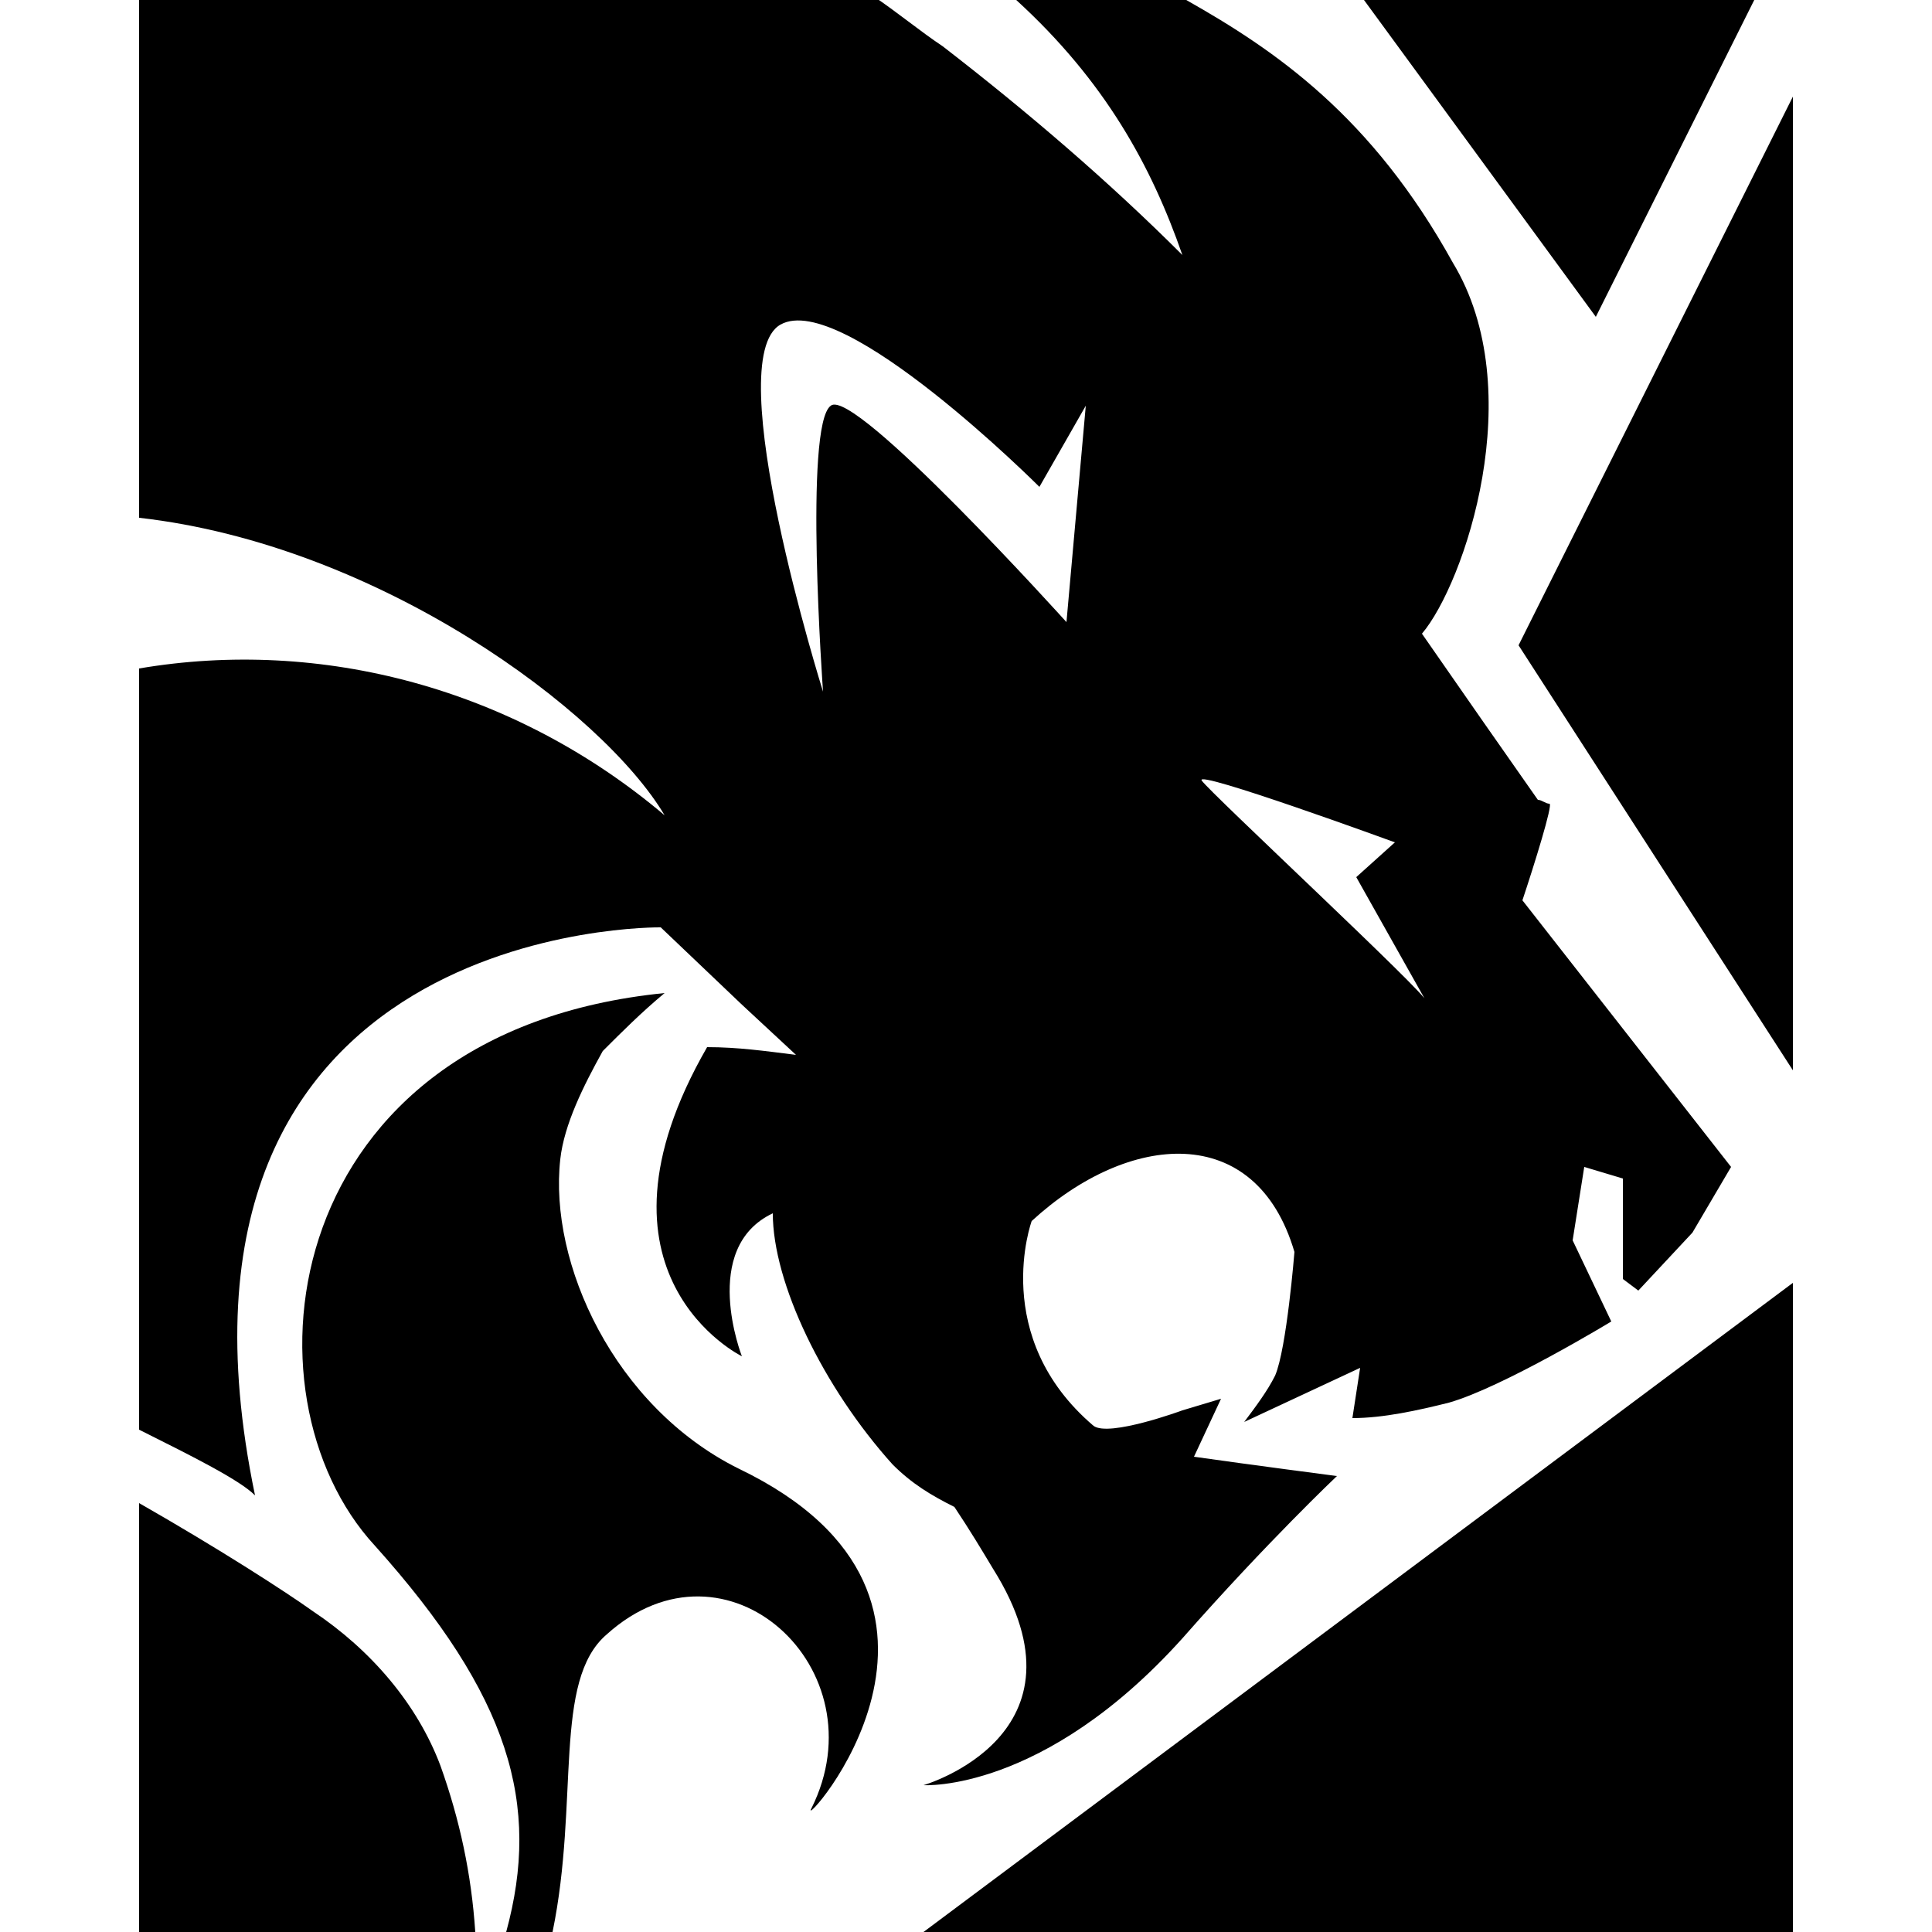
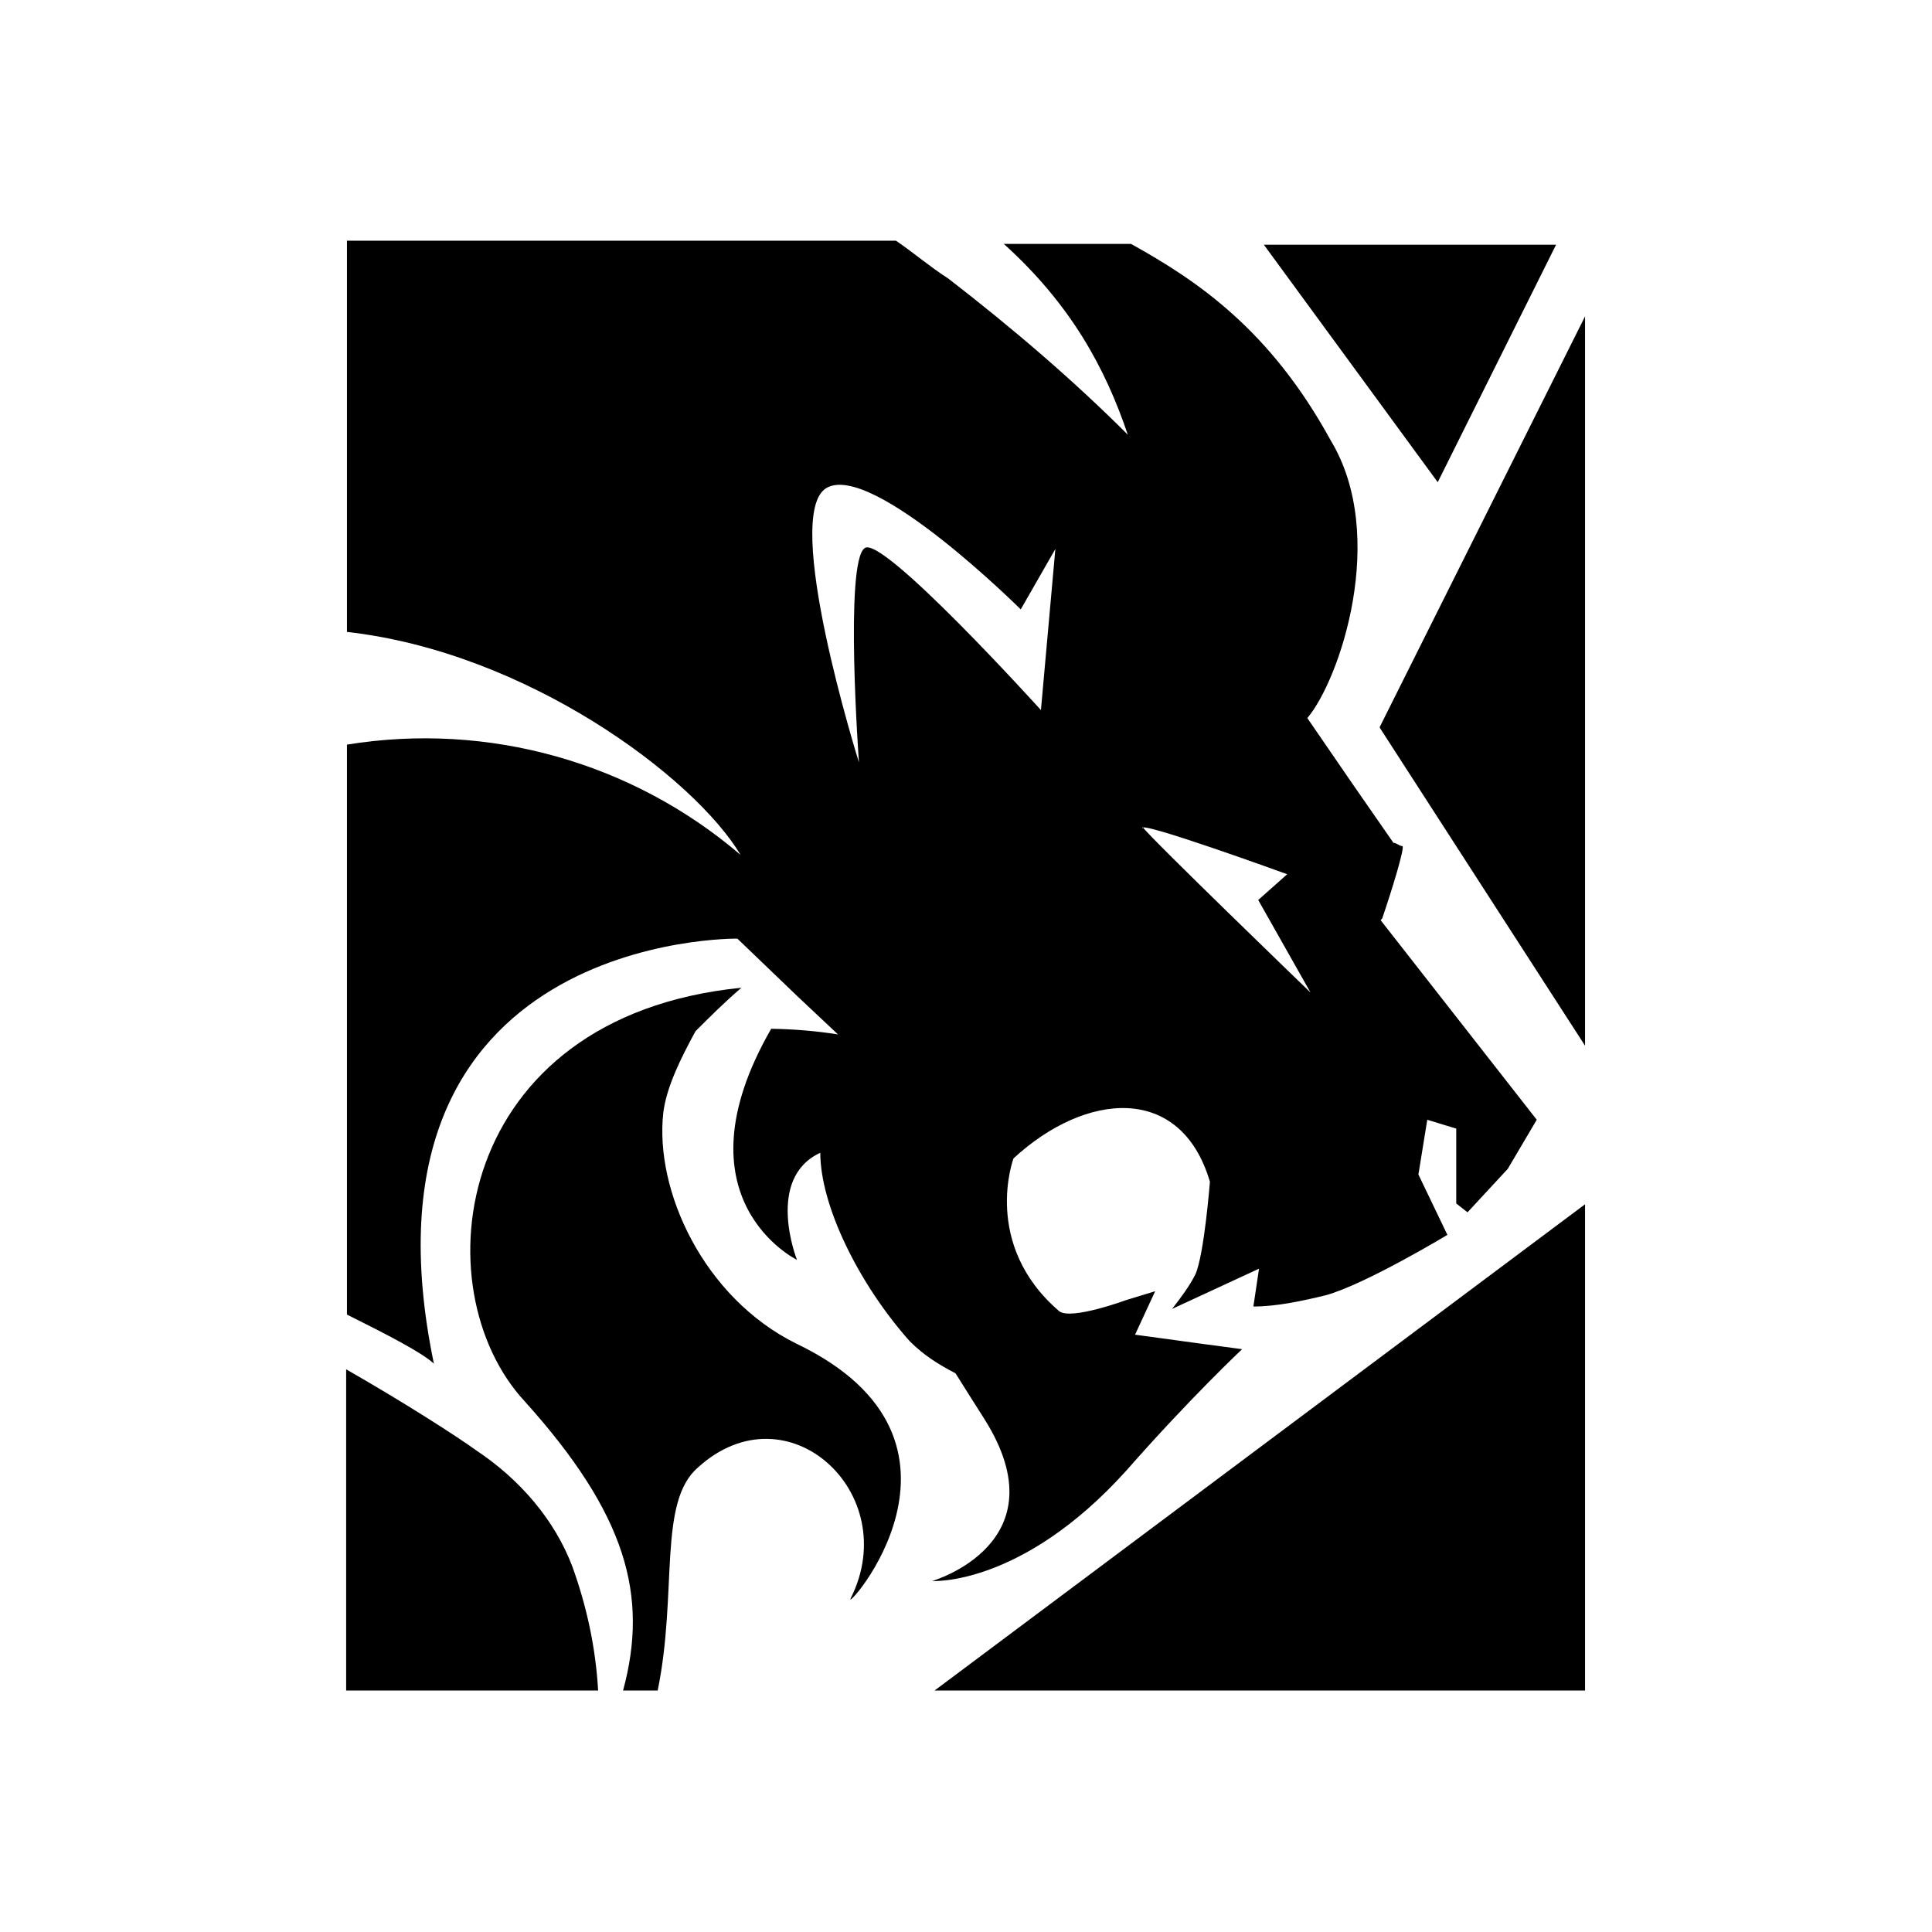
- <svg xmlns="http://www.w3.org/2000/svg" xml:space="preserve" style="enable-background:new 0 0 50 50" viewBox="0 0 50 50">
-   <path d="M45.4 0H35.3l6 8.2zm-6.1 16.7 7.1 11V2.5zM23.9 50l22.5-16.8V50zm-4.8-12c-3.2-1.6-4.9-5.3-4.6-8 .1-.9.6-1.9 1.1-2.8.5-.5 1-1 1.6-1.5-10 1-11.1 10.4-7.5 14.3 3.5 3.9 4.3 6.7 3.4 10h1.2c.7-3.4 0-6.5 1.4-7.7 3.1-2.8 7.1.9 5.3 4.5-.4.7 5.2-5.4-1.9-8.8" />
-   <path d="M11.4 45.7c.5 1.4.8 2.8.9 4.3H3.6V38.9c2.1 1.2 3.8 2.3 4.5 2.8 1.5 1 2.7 2.4 3.3 4m28-22.4c.3-.9.8-2.5.7-2.5-.1 0-.2-.1-.3-.1l-1.4-2-1.6-2.3c1.1-1.3 2.8-6.3.8-9.6C35.5 3 33 1.3 30.7 0h-4.4c2.3 2.1 3.5 4.3 4.3 6.6-1.9-1.9-4-3.7-6.2-5.4-.6-.4-1.2-.9-1.8-1.3h-19v13.5c6.2.7 12 5 13.6 7.7-3.9-3.3-8.9-4.6-13.6-3.8V37c1.4.7 2.6 1.3 3 1.7C3.5 23.8 17.1 24 17.1 24l2.1 2 1.4 1.3c-.8-.1-1.5-.2-2.3-.2-3.4 5.9.9 8 .9 8s-1.1-2.8.8-3.7c0 1.8 1.3 4.5 3.1 6.5.5.5 1 .8 1.6 1.1.4.6.7 1.1 1 1.6 2.7 4.3-1.8 5.6-1.8 5.6s3.1.2 6.7-3.8c2.2-2.5 4-4.2 4-4.2s-2.3-.3-3.7-.5l.7-1.5-1 .3s-1.9.7-2.3.4c-2.7-2.3-1.6-5.3-1.6-5.3 2.5-2.3 5.8-2.6 6.8.8 0 0-.2 2.5-.5 3.2-.2.4-.5.8-.8 1.2l3-1.4-.2 1.3c.8 0 1.7-.2 2.5-.4 1.4-.4 4.2-2.1 4.2-2.1l-1-2.1.3-1.9 1 .3v2.6l.4.3 1.4-1.5 1-1.7-5.4-6.9zm-11.8-7.2s-5.5-6.1-6.1-5.6c-.7.5-.2 7.4-.2 7.4s-2.7-8.6-1.1-9.5c1.6-.9 6.7 4.2 6.7 4.2l1.2-2.1-.5 5.6zm3.5 4.1c-.2-.3 5 1.6 5 1.6l-1 .9 1.8 3.2c.1-.1-5.6-5.4-5.8-5.7z" />
+ <svg xmlns="http://www.w3.org/2000/svg" viewBox="0 0 24 24">
+   <path d="M19.33 3.04H15.7l2.16 2.95 1.47-2.95Zm-2.19 6 2.55 3.95V3.93l-2.55 5.1ZM11.61 21l8.08-6.04V21H11.6Zm-1.72-4.31c-1.15-.57-1.76-1.9-1.65-2.87.04-.32.22-.68.4-1.01.18-.18.36-.36.57-.54-3.59.36-3.99 3.74-2.69 5.14 1.26 1.4 1.54 2.41 1.22 3.59h.43c.25-1.22 0-2.34.5-2.77 1.11-1.01 2.55.32 1.9 1.62-.14.25 1.87-1.94-.68-3.16" />
+   <path d="M7.11 19.46c.18.5.29 1.01.32 1.54H4.3v-3.99c.75.43 1.37.83 1.62 1.01.54.36.97.86 1.19 1.44m10.06-8.05c.11-.32.29-.9.25-.9s-.07-.04-.11-.04l-.5-.72-.57-.83c.4-.47 1.01-2.26.29-3.45-.75-1.37-1.65-1.98-2.48-2.44h-1.58c.83.75 1.26 1.54 1.54 2.37-.68-.68-1.44-1.33-2.23-1.94-.22-.14-.43-.32-.65-.47H4.31v4.86c2.23.25 4.31 1.8 4.89 2.77a6.033 6.033 0 0 0-4.89-1.37v7.08c.5.25.93.47 1.08.61-1.11-5.35 3.77-5.28 3.77-5.28l.75.72.5.47a5.81 5.81 0 0 0-.83-.07c-1.22 2.12.32 2.87.32 2.87s-.4-1.01.29-1.33c0 .65.47 1.62 1.11 2.34.18.18.36.29.57.4.14.22.25.4.36.57.97 1.54-.65 2.01-.65 2.01s1.11.07 2.41-1.37c.79-.9 1.44-1.51 1.44-1.51s-.83-.11-1.33-.18l.25-.54-.36.11s-.68.25-.83.14c-.97-.83-.57-1.9-.57-1.9.9-.83 2.08-.93 2.44.29 0 0-.07.9-.18 1.15-.07.14-.18.29-.29.43l1.08-.5-.07.47c.29 0 .61-.07.9-.14.5-.14 1.51-.75 1.51-.75l-.36-.75.11-.68.36.11v.93l.14.11.5-.54.36-.61-1.94-2.48Zm-4.24-2.59s-1.98-2.19-2.19-2.01c-.25.18-.07 2.66-.07 2.66s-.97-3.09-.4-3.41c.57-.32 2.41 1.51 2.41 1.51l.43-.75-.18 2.01Zm1.26 1.47c-.07-.11 1.8.57 1.8.57l-.36.32.65 1.15s-2.01-1.94-2.08-2.05Z" />
</svg>
